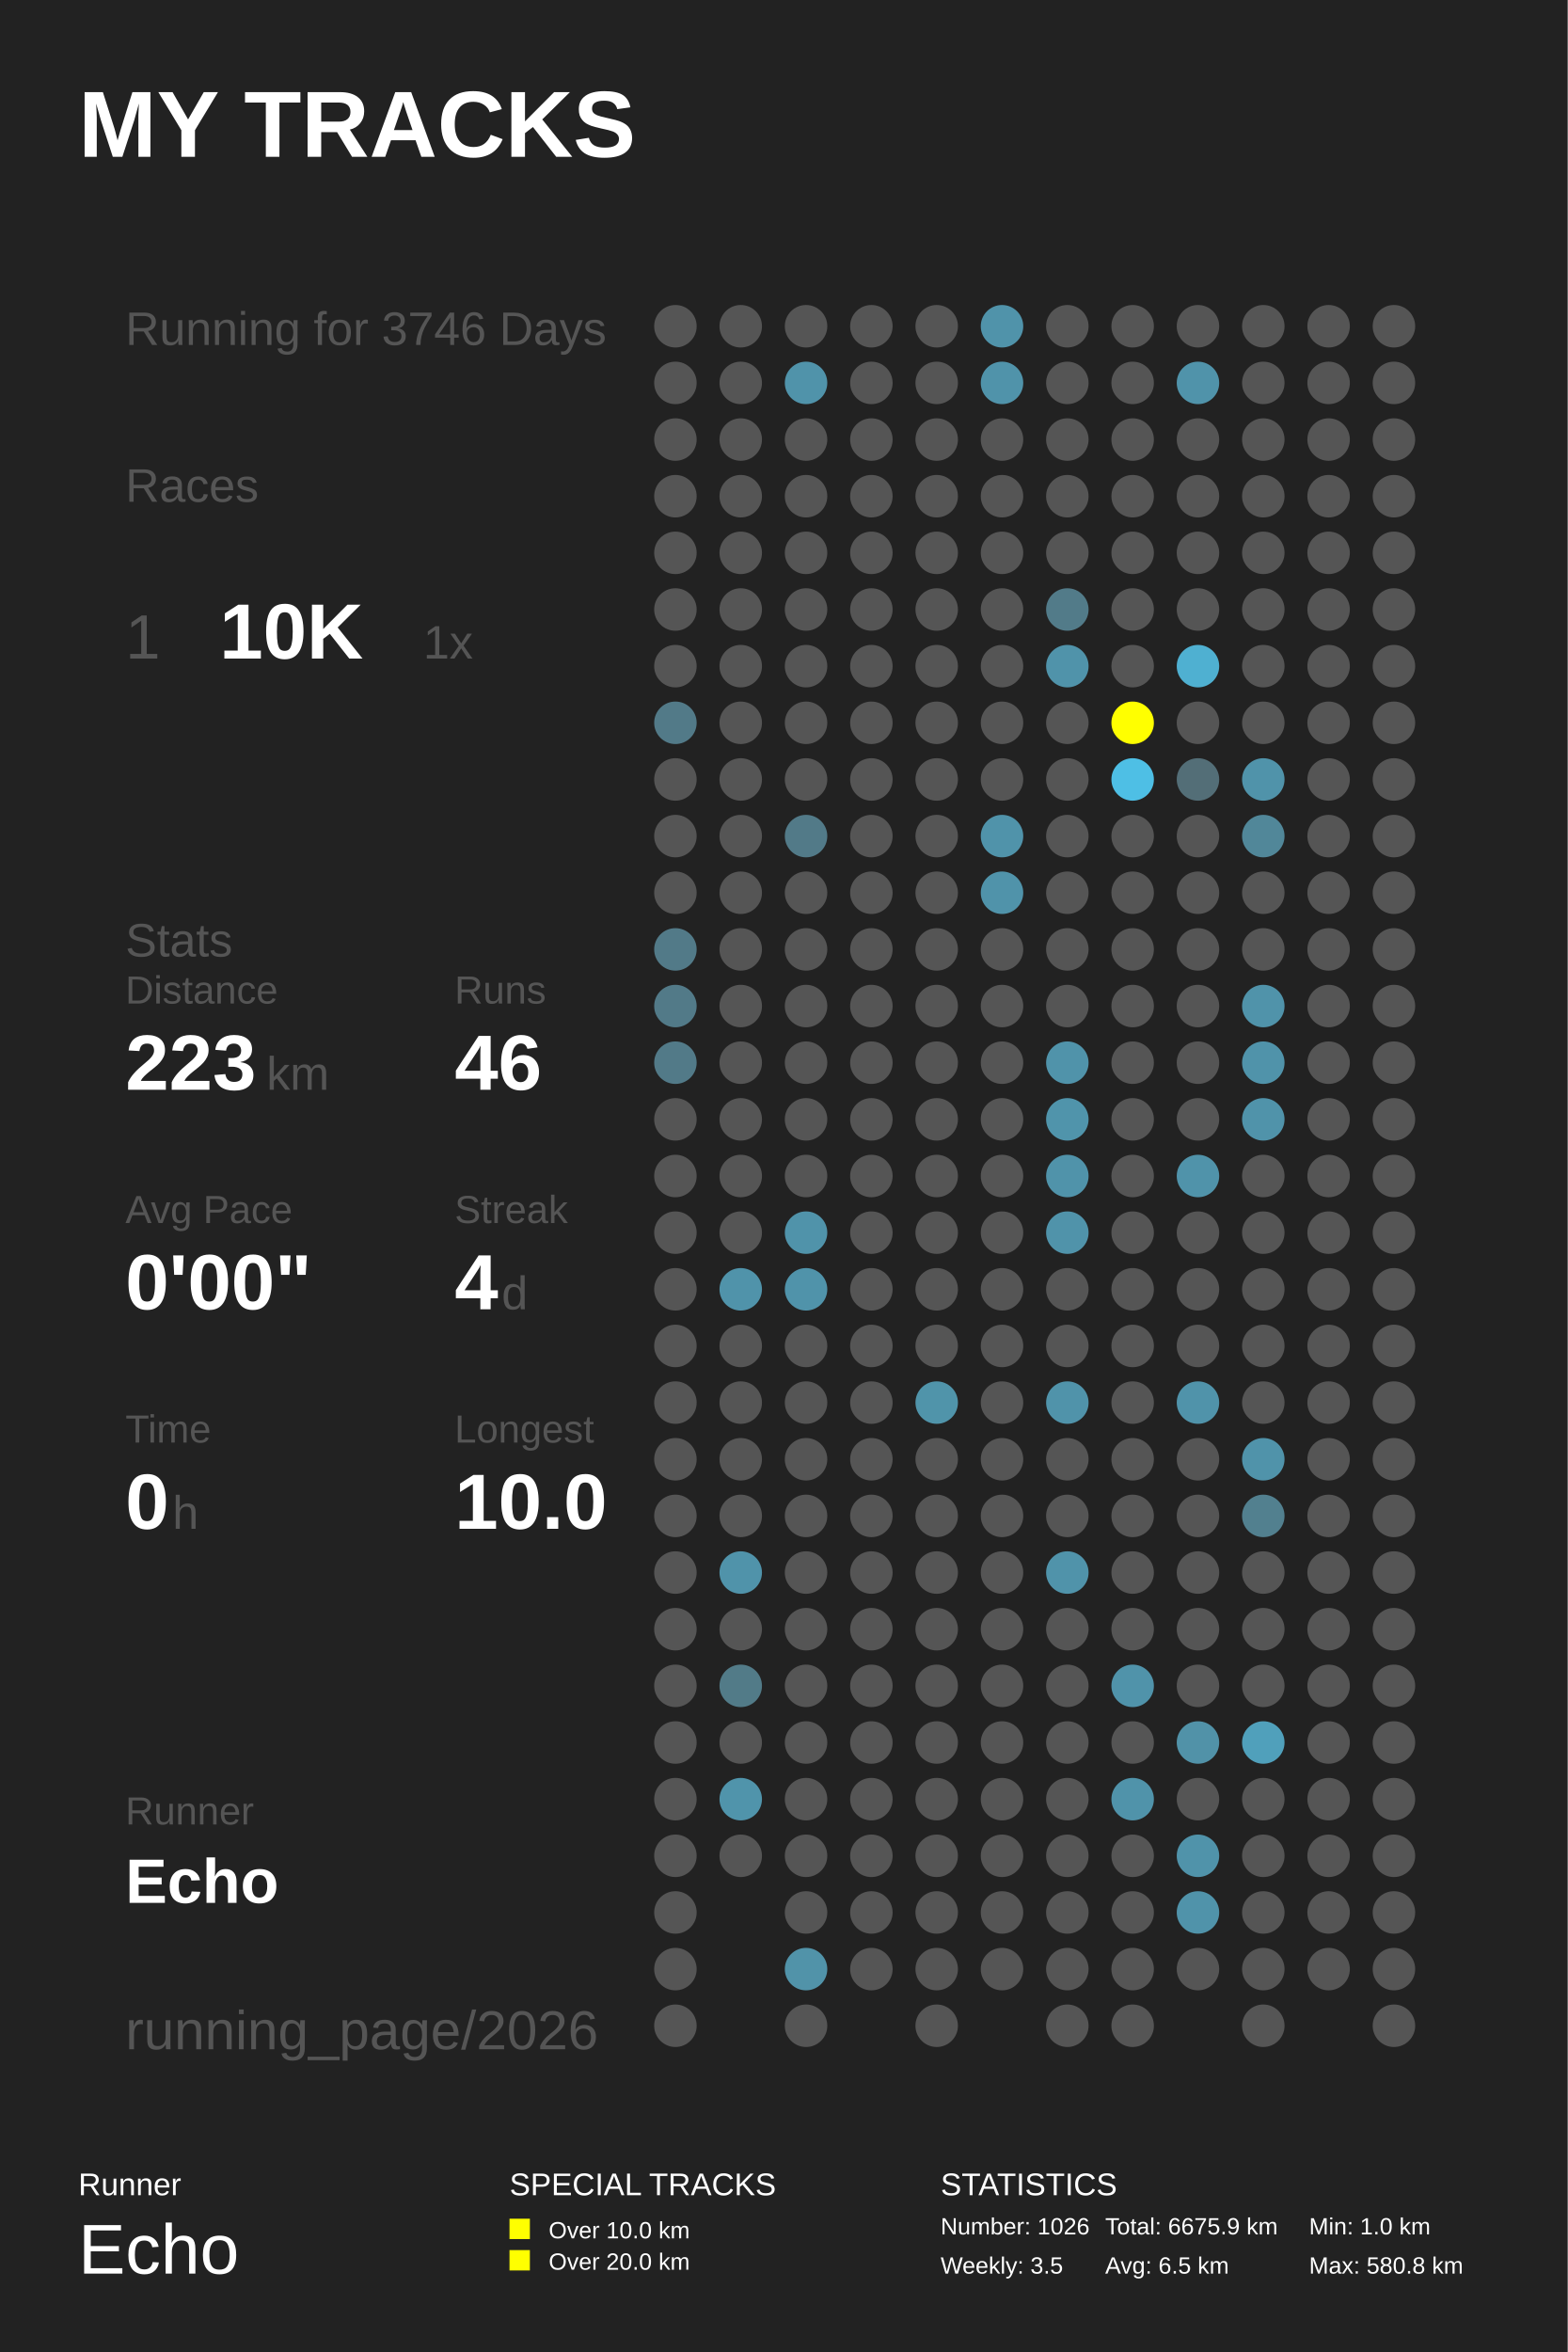
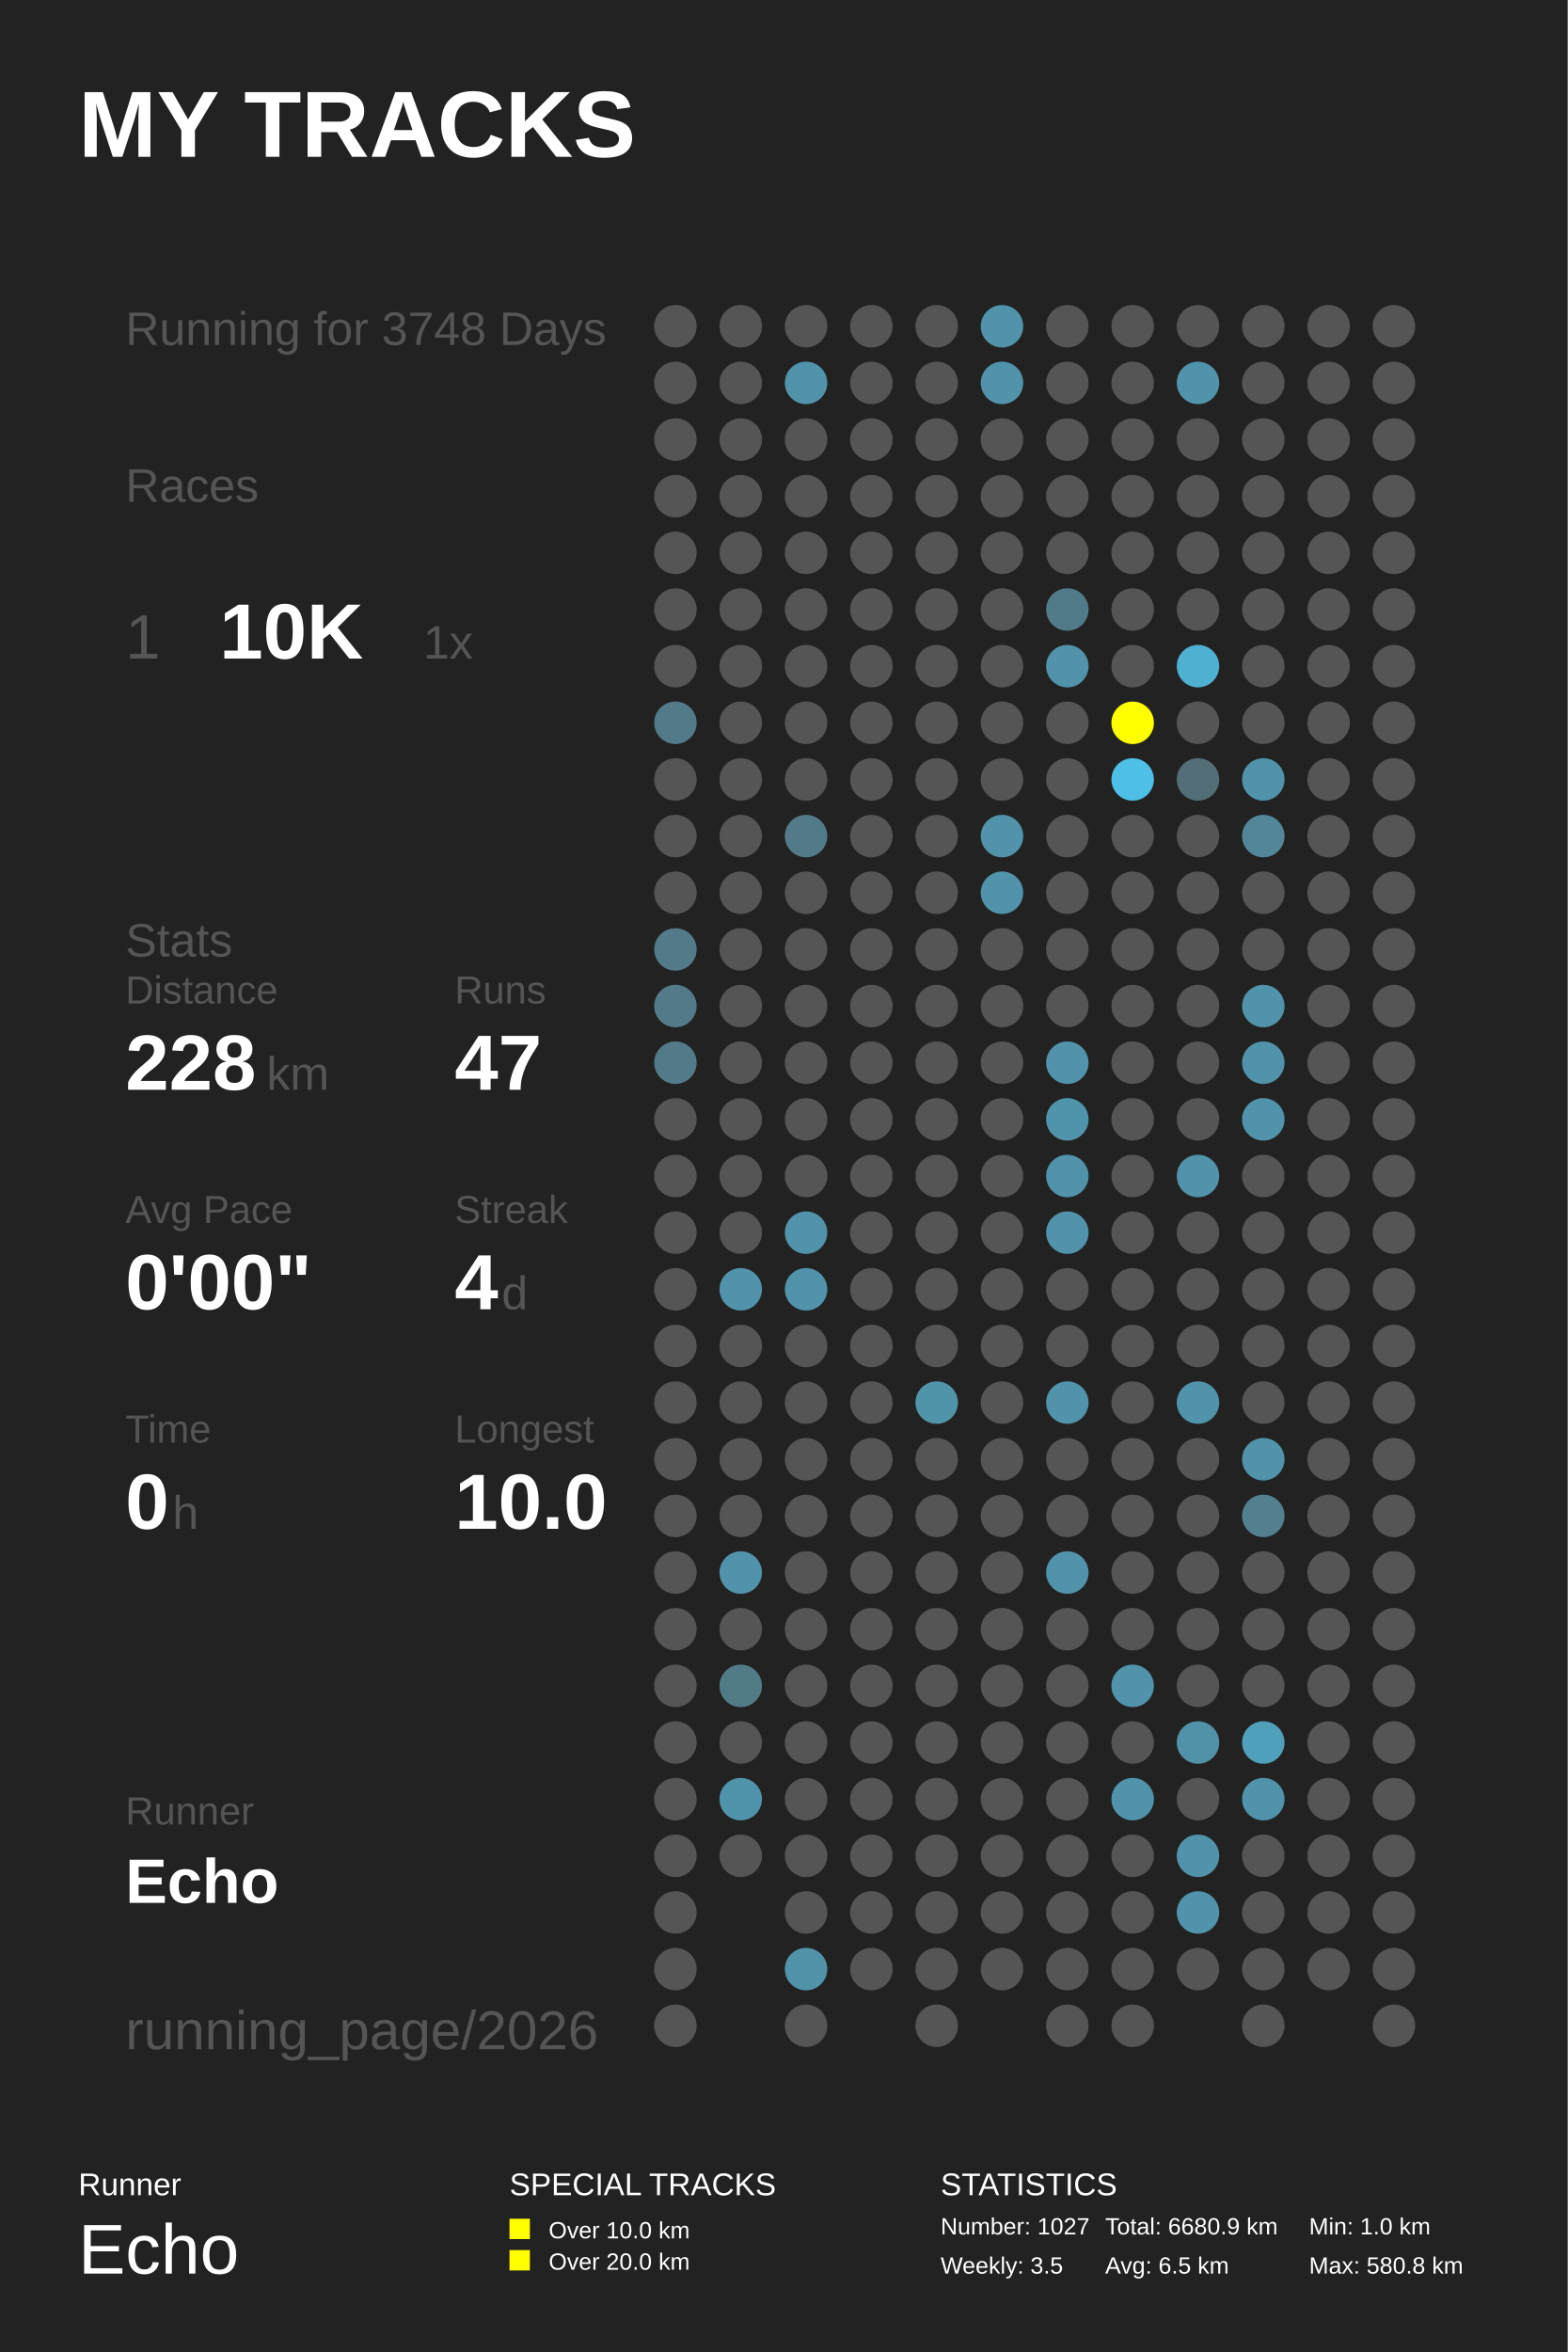
<svg xmlns="http://www.w3.org/2000/svg" baseProfile="full" height="300mm" version="1.1" viewBox="0,0,200,300" width="200mm">
  <defs />
  <rect fill="#222222" height="300" width="200" x="0" y="0" />
  <text fill="#FFFFFF" style="font-size:12px; font-family:Arial; font-weight:bold;" x="10" y="20">MY TRACKS</text>
  <text fill="#FFFFFF" style="font-size:4px; font-family:Arial" x="10" y="280">Runner</text>
  <text fill="#FFFFFF" style="font-size:9px; font-family:Arial" x="10" y="290">Echo</text>
  <text fill="#FFFFFF" style="font-size:4px; font-family:Arial" x="65" y="280">SPECIAL TRACKS</text>
  <rect fill="#FFFF00" height="2.6" width="2.6" x="65" y="283" />
  <text fill="#FFFFFF" style="font-size:3px; font-family:Arial" x="70" y="285.5">Over 10.0 km</text>
  <rect fill="#FFFF00" height="2.6" width="2.6" x="65" y="287" />
  <text fill="#FFFFFF" style="font-size:3px; font-family:Arial" x="70" y="289.5">Over 20.0 km</text>
  <text fill="#FFFFFF" style="font-size:4px; font-family:Arial" x="120" y="280">STATISTICS</text>
-   <text fill="#FFFFFF" style="font-size:3px; font-family:Arial" x="120" y="285">Number: 1026</text>
+   <text fill="#FFFFFF" style="font-size:3px; font-family:Arial" x="120" y="285">Number: 1027</text>
  <text fill="#FFFFFF" style="font-size:3px; font-family:Arial" x="120" y="290">Weekly: 3.5</text>
-   <text fill="#FFFFFF" style="font-size:3px; font-family:Arial" x="141" y="285">Total: 6675.9 km</text>
+   <text fill="#FFFFFF" style="font-size:3px; font-family:Arial" x="141" y="285">Total: 6680.9 km</text>
  <text fill="#FFFFFF" style="font-size:3px; font-family:Arial" x="141" y="290">Avg: 6.5 km</text>
  <text fill="#FFFFFF" style="font-size:3px; font-family:Arial" x="167" y="285">Min: 1.0 km</text>
  <text fill="#FFFFFF" style="font-size:3px; font-family:Arial" x="167" y="290">Max: 580.8 km</text>
-   <text fill="#555555" style="font-size:6px; font-family:Arial;" x="16" y="44">Running for 3746 Days</text>
+   <text fill="#555555" style="font-size:6px; font-family:Arial;" x="16" y="44">Running for 3748 Days</text>
  <text fill="#555555" style="font-size:6px; font-family:Arial;" x="16" y="64">Races</text>
  <text fill="#555555" style="font-size:8px; font-family:Arial;" x="16" y="84">1</text>
  <text fill="#FFFFFF" style="font-size:10px; font-family:Arial; font-weight:bold;" x="28" y="84">10K</text>
  <text fill="#555555" style="font-size:6px; font-family:Arial;" x="54" y="84">1x</text>
  <text fill="#555555" style="font-size:6px; font-family:Arial;" x="16" y="122">Stats</text>
  <text fill="#555555" style="font-size:5px; font-family:Arial;" x="16" y="128">Distance</text>
-   <text fill="#FFFFFF" style="font-size:10px; font-family:Arial; font-weight:bold;" x="16" y="139">223</text>
+   <text fill="#FFFFFF" style="font-size:10px; font-family:Arial; font-weight:bold;" x="16" y="139">228</text>
  <text fill="#555555" style="font-size:6px; font-family:Arial;" x="34" y="139">km</text>
  <text fill="#555555" style="font-size:5px; font-family:Arial;" x="58" y="128">Runs</text>
-   <text fill="#FFFFFF" style="font-size:10px; font-family:Arial; font-weight:bold;" x="58" y="139">46</text>
+   <text fill="#FFFFFF" style="font-size:10px; font-family:Arial; font-weight:bold;" x="58" y="139">47</text>
  <text fill="#555555" style="font-size:5px; font-family:Arial;" x="16" y="156">Avg Pace</text>
  <text fill="#FFFFFF" style="font-size:10px; font-family:Arial; font-weight:bold;" x="16" y="167">0'00"</text>
  <text fill="#555555" style="font-size:5px; font-family:Arial;" x="58" y="156">Streak</text>
  <text fill="#FFFFFF" style="font-size:10px; font-family:Arial; font-weight:bold;" x="58" y="167">4</text>
  <text fill="#555555" style="font-size:6px; font-family:Arial;" x="64" y="167">d</text>
  <text fill="#555555" style="font-size:5px; font-family:Arial;" x="16" y="184">Time</text>
  <text fill="#FFFFFF" style="font-size:10px; font-family:Arial; font-weight:bold;" x="16" y="195">0</text>
  <text fill="#555555" style="font-size:6px; font-family:Arial;" x="22" y="195">h</text>
  <text fill="#555555" style="font-size:5px; font-family:Arial;" x="58" y="184">Longest</text>
  <text fill="#FFFFFF" style="font-size:10px; font-family:Arial; font-weight:bold;" x="58" y="195">10.0</text>
  <text fill="#555555" style="font-size:5px; font-family:Arial;" x="16" y="232.71">Runner</text>
  <text fill="#FFFFFF" style="font-size:8px; font-family:Arial; font-weight:bold;" x="16" y="242.71">Echo</text>
  <text fill="#555555" style="font-size:7px; font-family:Arial;" x="16" y="261.387">running_page/2026</text>
  <circle cx="86.167" cy="41.613" fill="#555555" r="2.71" />
  <circle cx="86.167" cy="48.839" fill="#555555" r="2.71" />
  <circle cx="86.167" cy="56.065" fill="#555555" r="2.71" />
  <circle cx="86.167" cy="63.29" fill="#555555" r="2.71" />
  <circle cx="86.167" cy="70.516" fill="#555555" r="2.71" />
  <circle cx="86.167" cy="77.742" fill="#555555" r="2.71" />
  <circle cx="86.167" cy="84.968" fill="#555555" r="2.71" />
  <circle cx="86.167" cy="92.194" fill="#527a88" r="2.71" />
  <circle cx="86.167" cy="99.419" fill="#555555" r="2.71" />
  <circle cx="86.167" cy="106.645" fill="#555555" r="2.71" />
  <circle cx="86.167" cy="113.871" fill="#555555" r="2.71" />
  <circle cx="86.167" cy="121.097" fill="#527a88" r="2.71" />
  <circle cx="86.167" cy="128.323" fill="#527a88" r="2.71" />
  <circle cx="86.167" cy="135.548" fill="#527a88" r="2.71" />
  <circle cx="86.167" cy="142.774" fill="#555555" r="2.71" />
  <circle cx="86.167" cy="150.0" fill="#555555" r="2.71" />
  <circle cx="86.167" cy="157.226" fill="#555555" r="2.71" />
  <circle cx="86.167" cy="164.452" fill="#555555" r="2.71" />
  <circle cx="86.167" cy="171.677" fill="#555555" r="2.71" />
  <circle cx="86.167" cy="178.903" fill="#555555" r="2.71" />
  <circle cx="86.167" cy="186.129" fill="#555555" r="2.71" />
  <circle cx="86.167" cy="193.355" fill="#555555" r="2.71" />
  <circle cx="86.167" cy="200.581" fill="#555555" r="2.71" />
  <circle cx="86.167" cy="207.806" fill="#555555" r="2.71" />
  <circle cx="86.167" cy="215.032" fill="#555555" r="2.71" />
  <circle cx="86.167" cy="222.258" fill="#555555" r="2.71" />
  <circle cx="86.167" cy="229.484" fill="#555555" r="2.71" />
  <circle cx="86.167" cy="236.71" fill="#555555" r="2.71" />
  <circle cx="86.167" cy="243.935" fill="#555555" r="2.71" />
  <circle cx="86.167" cy="251.161" fill="#555555" r="2.71" />
  <circle cx="86.167" cy="258.387" fill="#555555" r="2.71" />
  <circle cx="94.5" cy="41.613" fill="#555555" r="2.71" />
  <circle cx="94.5" cy="48.839" fill="#555555" r="2.71" />
  <circle cx="94.5" cy="56.065" fill="#555555" r="2.71" />
  <circle cx="94.5" cy="63.29" fill="#555555" r="2.71" />
  <circle cx="94.5" cy="70.516" fill="#555555" r="2.71" />
  <circle cx="94.5" cy="77.742" fill="#555555" r="2.71" />
  <circle cx="94.5" cy="84.968" fill="#555555" r="2.71" />
  <circle cx="94.5" cy="92.194" fill="#555555" r="2.71" />
  <circle cx="94.5" cy="99.419" fill="#555555" r="2.71" />
  <circle cx="94.5" cy="106.645" fill="#555555" r="2.71" />
  <circle cx="94.5" cy="113.871" fill="#555555" r="2.71" />
  <circle cx="94.5" cy="121.097" fill="#555555" r="2.71" />
  <circle cx="94.5" cy="128.323" fill="#555555" r="2.71" />
  <circle cx="94.5" cy="135.548" fill="#555555" r="2.71" />
  <circle cx="94.5" cy="142.774" fill="#555555" r="2.71" />
  <circle cx="94.5" cy="150.0" fill="#555555" r="2.71" />
  <circle cx="94.5" cy="157.226" fill="#555555" r="2.71" />
  <circle cx="94.5" cy="164.452" fill="#5093aa" r="2.71" />
  <circle cx="94.5" cy="171.677" fill="#555555" r="2.71" />
  <circle cx="94.5" cy="178.903" fill="#555555" r="2.71" />
  <circle cx="94.5" cy="186.129" fill="#555555" r="2.71" />
  <circle cx="94.5" cy="193.355" fill="#555555" r="2.71" />
  <circle cx="94.5" cy="200.581" fill="#5093aa" r="2.71" />
  <circle cx="94.5" cy="207.806" fill="#555555" r="2.71" />
  <circle cx="94.5" cy="215.032" fill="#527b88" r="2.71" />
  <circle cx="94.5" cy="222.258" fill="#555555" r="2.71" />
  <circle cx="94.5" cy="229.484" fill="#5094ab" r="2.71" />
  <circle cx="94.5" cy="236.71" fill="#555555" r="2.71" />
  <circle cx="102.833" cy="41.613" fill="#555555" r="2.71" />
  <circle cx="102.833" cy="48.839" fill="#5093aa" r="2.71" />
  <circle cx="102.833" cy="56.065" fill="#555555" r="2.71" />
  <circle cx="102.833" cy="63.29" fill="#555555" r="2.71" />
  <circle cx="102.833" cy="70.516" fill="#555555" r="2.71" />
  <circle cx="102.833" cy="77.742" fill="#555555" r="2.71" />
  <circle cx="102.833" cy="84.968" fill="#555555" r="2.71" />
  <circle cx="102.833" cy="92.194" fill="#555555" r="2.71" />
  <circle cx="102.833" cy="99.419" fill="#555555" r="2.71" />
  <circle cx="102.833" cy="106.645" fill="#527a88" r="2.71" />
  <circle cx="102.833" cy="113.871" fill="#555555" r="2.71" />
  <circle cx="102.833" cy="121.097" fill="#555555" r="2.71" />
  <circle cx="102.833" cy="128.323" fill="#555555" r="2.71" />
  <circle cx="102.833" cy="135.548" fill="#555555" r="2.71" />
  <circle cx="102.833" cy="142.774" fill="#555555" r="2.71" />
  <circle cx="102.833" cy="150.0" fill="#555555" r="2.71" />
  <circle cx="102.833" cy="157.226" fill="#5093aa" r="2.71" />
  <circle cx="102.833" cy="164.452" fill="#5093aa" r="2.71" />
  <circle cx="102.833" cy="171.677" fill="#555555" r="2.71" />
  <circle cx="102.833" cy="178.903" fill="#555555" r="2.71" />
  <circle cx="102.833" cy="186.129" fill="#555555" r="2.71" />
  <circle cx="102.833" cy="193.355" fill="#555555" r="2.71" />
  <circle cx="102.833" cy="200.581" fill="#555555" r="2.71" />
  <circle cx="102.833" cy="207.806" fill="#555555" r="2.71" />
  <circle cx="102.833" cy="215.032" fill="#555555" r="2.71" />
  <circle cx="102.833" cy="222.258" fill="#555555" r="2.71" />
  <circle cx="102.833" cy="229.484" fill="#555555" r="2.71" />
  <circle cx="102.833" cy="236.71" fill="#555555" r="2.71" />
  <circle cx="102.833" cy="243.935" fill="#555555" r="2.71" />
  <circle cx="102.833" cy="251.161" fill="#5193a9" r="2.71" />
  <circle cx="102.833" cy="258.387" fill="#555555" r="2.71" />
  <circle cx="111.167" cy="41.613" fill="#555555" r="2.71" />
  <circle cx="111.167" cy="48.839" fill="#555555" r="2.71" />
  <circle cx="111.167" cy="56.065" fill="#555555" r="2.71" />
  <circle cx="111.167" cy="63.29" fill="#555555" r="2.71" />
  <circle cx="111.167" cy="70.516" fill="#555555" r="2.71" />
  <circle cx="111.167" cy="77.742" fill="#555555" r="2.71" />
  <circle cx="111.167" cy="84.968" fill="#555555" r="2.71" />
  <circle cx="111.167" cy="92.194" fill="#555555" r="2.71" />
  <circle cx="111.167" cy="99.419" fill="#555555" r="2.71" />
  <circle cx="111.167" cy="106.645" fill="#555555" r="2.71" />
  <circle cx="111.167" cy="113.871" fill="#555555" r="2.71" />
  <circle cx="111.167" cy="121.097" fill="#555555" r="2.71" />
  <circle cx="111.167" cy="128.323" fill="#555555" r="2.71" />
  <circle cx="111.167" cy="135.548" fill="#555555" r="2.71" />
  <circle cx="111.167" cy="142.774" fill="#555555" r="2.71" />
  <circle cx="111.167" cy="150.0" fill="#555555" r="2.71" />
  <circle cx="111.167" cy="157.226" fill="#555555" r="2.71" />
  <circle cx="111.167" cy="164.452" fill="#555555" r="2.71" />
  <circle cx="111.167" cy="171.677" fill="#555555" r="2.71" />
  <circle cx="111.167" cy="178.903" fill="#555555" r="2.71" />
  <circle cx="111.167" cy="186.129" fill="#555555" r="2.71" />
  <circle cx="111.167" cy="193.355" fill="#555555" r="2.71" />
  <circle cx="111.167" cy="200.581" fill="#555555" r="2.71" />
  <circle cx="111.167" cy="207.806" fill="#555555" r="2.71" />
  <circle cx="111.167" cy="215.032" fill="#555555" r="2.71" />
  <circle cx="111.167" cy="222.258" fill="#555555" r="2.71" />
  <circle cx="111.167" cy="229.484" fill="#555555" r="2.71" />
  <circle cx="111.167" cy="236.71" fill="#555555" r="2.71" />
  <circle cx="111.167" cy="243.935" fill="#555555" r="2.71" />
  <circle cx="111.167" cy="251.161" fill="#555555" r="2.71" />
  <circle cx="119.5" cy="41.613" fill="#555555" r="2.71" />
  <circle cx="119.5" cy="48.839" fill="#555555" r="2.71" />
  <circle cx="119.5" cy="56.065" fill="#555555" r="2.71" />
  <circle cx="119.5" cy="63.29" fill="#555555" r="2.71" />
  <circle cx="119.5" cy="70.516" fill="#555555" r="2.71" />
  <circle cx="119.5" cy="77.742" fill="#555555" r="2.71" />
  <circle cx="119.5" cy="84.968" fill="#555555" r="2.71" />
  <circle cx="119.5" cy="92.194" fill="#555555" r="2.71" />
  <circle cx="119.5" cy="99.419" fill="#555555" r="2.71" />
  <circle cx="119.5" cy="106.645" fill="#555555" r="2.71" />
  <circle cx="119.5" cy="113.871" fill="#555555" r="2.71" />
  <circle cx="119.5" cy="121.097" fill="#555555" r="2.71" />
  <circle cx="119.5" cy="128.323" fill="#555555" r="2.71" />
  <circle cx="119.5" cy="135.548" fill="#555555" r="2.71" />
  <circle cx="119.5" cy="142.774" fill="#555555" r="2.71" />
  <circle cx="119.5" cy="150.0" fill="#555555" r="2.71" />
  <circle cx="119.5" cy="157.226" fill="#555555" r="2.71" />
  <circle cx="119.5" cy="164.452" fill="#555555" r="2.71" />
  <circle cx="119.5" cy="171.677" fill="#555555" r="2.71" />
  <circle cx="119.5" cy="178.903" fill="#5094aa" r="2.71" />
  <circle cx="119.5" cy="186.129" fill="#555555" r="2.71" />
  <circle cx="119.5" cy="193.355" fill="#555555" r="2.71" />
  <circle cx="119.5" cy="200.581" fill="#555555" r="2.71" />
  <circle cx="119.5" cy="207.806" fill="#555555" r="2.71" />
  <circle cx="119.5" cy="215.032" fill="#555555" r="2.71" />
  <circle cx="119.5" cy="222.258" fill="#555555" r="2.71" />
  <circle cx="119.5" cy="229.484" fill="#555555" r="2.71" />
  <circle cx="119.5" cy="236.71" fill="#555555" r="2.71" />
  <circle cx="119.5" cy="243.935" fill="#555555" r="2.71" />
  <circle cx="119.5" cy="251.161" fill="#555555" r="2.71" />
  <circle cx="119.5" cy="258.387" fill="#555555" r="2.71" />
  <circle cx="127.833" cy="41.613" fill="#5093aa" r="2.71" />
  <circle cx="127.833" cy="48.839" fill="#5093aa" r="2.71" />
  <circle cx="127.833" cy="56.065" fill="#555555" r="2.71" />
  <circle cx="127.833" cy="63.29" fill="#555555" r="2.71" />
  <circle cx="127.833" cy="70.516" fill="#555555" r="2.71" />
  <circle cx="127.833" cy="77.742" fill="#555555" r="2.71" />
  <circle cx="127.833" cy="84.968" fill="#555555" r="2.71" />
  <circle cx="127.833" cy="92.194" fill="#555555" r="2.71" />
  <circle cx="127.833" cy="99.419" fill="#555555" r="2.71" />
  <circle cx="127.833" cy="106.645" fill="#5093aa" r="2.71" />
  <circle cx="127.833" cy="113.871" fill="#5093aa" r="2.71" />
  <circle cx="127.833" cy="121.097" fill="#555555" r="2.71" />
  <circle cx="127.833" cy="128.323" fill="#555555" r="2.71" />
  <circle cx="127.833" cy="135.548" fill="#555555" r="2.71" />
  <circle cx="127.833" cy="142.774" fill="#555555" r="2.71" />
  <circle cx="127.833" cy="150.0" fill="#555555" r="2.71" />
  <circle cx="127.833" cy="157.226" fill="#555555" r="2.71" />
  <circle cx="127.833" cy="164.452" fill="#555555" r="2.71" />
  <circle cx="127.833" cy="171.677" fill="#555555" r="2.71" />
  <circle cx="127.833" cy="178.903" fill="#555555" r="2.71" />
  <circle cx="127.833" cy="186.129" fill="#555555" r="2.71" />
  <circle cx="127.833" cy="193.355" fill="#555555" r="2.71" />
  <circle cx="127.833" cy="200.581" fill="#555555" r="2.71" />
  <circle cx="127.833" cy="207.806" fill="#555555" r="2.71" />
  <circle cx="127.833" cy="215.032" fill="#555555" r="2.71" />
  <circle cx="127.833" cy="222.258" fill="#555555" r="2.71" />
  <circle cx="127.833" cy="229.484" fill="#555555" r="2.71" />
  <circle cx="127.833" cy="236.71" fill="#555555" r="2.71" />
  <circle cx="127.833" cy="243.935" fill="#555555" r="2.71" />
  <circle cx="127.833" cy="251.161" fill="#555555" r="2.71" />
  <circle cx="136.167" cy="41.613" fill="#555555" r="2.71" />
  <circle cx="136.167" cy="48.839" fill="#555555" r="2.71" />
  <circle cx="136.167" cy="56.065" fill="#555555" r="2.71" />
  <circle cx="136.167" cy="63.29" fill="#555555" r="2.71" />
  <circle cx="136.167" cy="70.516" fill="#555555" r="2.71" />
  <circle cx="136.167" cy="77.742" fill="#527b89" r="2.71" />
  <circle cx="136.167" cy="84.968" fill="#5093aa" r="2.71" />
  <circle cx="136.167" cy="92.194" fill="#555555" r="2.71" />
  <circle cx="136.167" cy="99.419" fill="#555555" r="2.71" />
  <circle cx="136.167" cy="106.645" fill="#555555" r="2.71" />
  <circle cx="136.167" cy="113.871" fill="#555555" r="2.71" />
  <circle cx="136.167" cy="121.097" fill="#555555" r="2.71" />
  <circle cx="136.167" cy="128.323" fill="#555555" r="2.71" />
  <circle cx="136.167" cy="135.548" fill="#5093aa" r="2.71" />
  <circle cx="136.167" cy="142.774" fill="#5094ab" r="2.71" />
  <circle cx="136.167" cy="150.0" fill="#5093aa" r="2.71" />
  <circle cx="136.167" cy="157.226" fill="#5093aa" r="2.71" />
  <circle cx="136.167" cy="164.452" fill="#555555" r="2.71" />
  <circle cx="136.167" cy="171.677" fill="#555555" r="2.71" />
  <circle cx="136.167" cy="178.903" fill="#5093aa" r="2.71" />
  <circle cx="136.167" cy="186.129" fill="#555555" r="2.71" />
  <circle cx="136.167" cy="193.355" fill="#555555" r="2.71" />
  <circle cx="136.167" cy="200.581" fill="#5093aa" r="2.71" />
  <circle cx="136.167" cy="207.806" fill="#555555" r="2.71" />
  <circle cx="136.167" cy="215.032" fill="#555555" r="2.71" />
  <circle cx="136.167" cy="222.258" fill="#555555" r="2.71" />
  <circle cx="136.167" cy="229.484" fill="#555555" r="2.71" />
  <circle cx="136.167" cy="236.71" fill="#555555" r="2.71" />
  <circle cx="136.167" cy="243.935" fill="#555555" r="2.71" />
  <circle cx="136.167" cy="251.161" fill="#555555" r="2.71" />
  <circle cx="136.167" cy="258.387" fill="#555555" r="2.71" />
  <circle cx="144.5" cy="41.613" fill="#555555" r="2.71" />
  <circle cx="144.5" cy="48.839" fill="#555555" r="2.71" />
  <circle cx="144.5" cy="56.065" fill="#555555" r="2.71" />
  <circle cx="144.5" cy="63.29" fill="#555555" r="2.71" />
  <circle cx="144.5" cy="70.516" fill="#555555" r="2.71" />
  <circle cx="144.5" cy="77.742" fill="#555555" r="2.71" />
  <circle cx="144.5" cy="84.968" fill="#555555" r="2.71" />
  <circle cx="144.5" cy="92.194" fill="#FFFF00" r="2.71" />
  <circle cx="144.5" cy="99.419" fill="#4ebfe5" r="2.71" />
  <circle cx="144.5" cy="106.645" fill="#555555" r="2.71" />
  <circle cx="144.5" cy="113.871" fill="#555555" r="2.71" />
  <circle cx="144.5" cy="121.097" fill="#555555" r="2.71" />
  <circle cx="144.5" cy="128.323" fill="#555555" r="2.71" />
  <circle cx="144.5" cy="135.548" fill="#555555" r="2.71" />
  <circle cx="144.5" cy="142.774" fill="#555555" r="2.71" />
  <circle cx="144.5" cy="150.0" fill="#555555" r="2.71" />
  <circle cx="144.5" cy="157.226" fill="#555555" r="2.71" />
  <circle cx="144.5" cy="164.452" fill="#555555" r="2.71" />
  <circle cx="144.5" cy="171.677" fill="#555555" r="2.71" />
  <circle cx="144.5" cy="178.903" fill="#555555" r="2.71" />
  <circle cx="144.5" cy="186.129" fill="#555555" r="2.71" />
  <circle cx="144.5" cy="193.355" fill="#555555" r="2.71" />
  <circle cx="144.5" cy="200.581" fill="#555555" r="2.71" />
  <circle cx="144.5" cy="207.806" fill="#555555" r="2.71" />
  <circle cx="144.5" cy="215.032" fill="#5093aa" r="2.71" />
  <circle cx="144.5" cy="222.258" fill="#555555" r="2.71" />
  <circle cx="144.5" cy="229.484" fill="#5093aa" r="2.71" />
  <circle cx="144.5" cy="236.71" fill="#555555" r="2.71" />
  <circle cx="144.5" cy="243.935" fill="#555555" r="2.71" />
  <circle cx="144.5" cy="251.161" fill="#555555" r="2.71" />
  <circle cx="144.5" cy="258.387" fill="#555555" r="2.71" />
  <circle cx="152.833" cy="41.613" fill="#555555" r="2.71" />
  <circle cx="152.833" cy="48.839" fill="#5093aa" r="2.71" />
  <circle cx="152.833" cy="56.065" fill="#555555" r="2.71" />
  <circle cx="152.833" cy="63.29" fill="#555555" r="2.71" />
  <circle cx="152.833" cy="70.516" fill="#555555" r="2.71" />
  <circle cx="152.833" cy="77.742" fill="#555555" r="2.71" />
  <circle cx="152.833" cy="84.968" fill="#4fb0d1" r="2.71" />
  <circle cx="152.833" cy="92.194" fill="#555555" r="2.71" />
  <circle cx="152.833" cy="99.419" fill="#536e77" r="2.71" />
  <circle cx="152.833" cy="106.645" fill="#555555" r="2.71" />
  <circle cx="152.833" cy="113.871" fill="#555555" r="2.71" />
  <circle cx="152.833" cy="121.097" fill="#555555" r="2.71" />
  <circle cx="152.833" cy="128.323" fill="#555555" r="2.71" />
  <circle cx="152.833" cy="135.548" fill="#555555" r="2.71" />
  <circle cx="152.833" cy="142.774" fill="#555555" r="2.71" />
  <circle cx="152.833" cy="150.0" fill="#5093aa" r="2.71" />
  <circle cx="152.833" cy="157.226" fill="#555555" r="2.71" />
  <circle cx="152.833" cy="164.452" fill="#555555" r="2.71" />
  <circle cx="152.833" cy="171.677" fill="#555555" r="2.71" />
  <circle cx="152.833" cy="178.903" fill="#5093aa" r="2.71" />
  <circle cx="152.833" cy="186.129" fill="#555555" r="2.71" />
  <circle cx="152.833" cy="193.355" fill="#555555" r="2.71" />
  <circle cx="152.833" cy="200.581" fill="#555555" r="2.71" />
  <circle cx="152.833" cy="207.806" fill="#555555" r="2.71" />
  <circle cx="152.833" cy="215.032" fill="#555555" r="2.71" />
  <circle cx="152.833" cy="222.258" fill="#5192a8" r="2.71" />
  <circle cx="152.833" cy="229.484" fill="#555555" r="2.71" />
  <circle cx="152.833" cy="236.71" fill="#5093aa" r="2.71" />
  <circle cx="152.833" cy="243.935" fill="#5093aa" r="2.71" />
  <circle cx="152.833" cy="251.161" fill="#555555" r="2.71" />
  <circle cx="161.167" cy="41.613" fill="#555555" r="2.71" />
  <circle cx="161.167" cy="48.839" fill="#555555" r="2.71" />
  <circle cx="161.167" cy="56.065" fill="#555555" r="2.71" />
  <circle cx="161.167" cy="63.29" fill="#555555" r="2.71" />
  <circle cx="161.167" cy="70.516" fill="#555555" r="2.71" />
  <circle cx="161.167" cy="77.742" fill="#555555" r="2.71" />
  <circle cx="161.167" cy="84.968" fill="#555555" r="2.71" />
  <circle cx="161.167" cy="92.194" fill="#555555" r="2.71" />
  <circle cx="161.167" cy="99.419" fill="#5093aa" r="2.71" />
  <circle cx="161.167" cy="106.645" fill="#518799" r="2.71" />
  <circle cx="161.167" cy="113.871" fill="#555555" r="2.71" />
  <circle cx="161.167" cy="121.097" fill="#555555" r="2.71" />
  <circle cx="161.167" cy="128.323" fill="#5093aa" r="2.71" />
  <circle cx="161.167" cy="135.548" fill="#5093aa" r="2.71" />
  <circle cx="161.167" cy="142.774" fill="#5093aa" r="2.71" />
  <circle cx="161.167" cy="150.0" fill="#555555" r="2.71" />
  <circle cx="161.167" cy="157.226" fill="#555555" r="2.71" />
  <circle cx="161.167" cy="164.452" fill="#555555" r="2.71" />
  <circle cx="161.167" cy="171.677" fill="#555555" r="2.71" />
  <circle cx="161.167" cy="178.903" fill="#555555" r="2.71" />
  <circle cx="161.167" cy="186.129" fill="#5093aa" r="2.71" />
  <circle cx="161.167" cy="193.355" fill="#52808f" r="2.71" />
  <circle cx="161.167" cy="200.581" fill="#555555" r="2.71" />
  <circle cx="161.167" cy="207.806" fill="#555555" r="2.71" />
  <circle cx="161.167" cy="215.032" fill="#555555" r="2.71" />
  <circle cx="161.167" cy="222.258" fill="#50a0bb" r="2.71" />
-   <circle cx="161.167" cy="229.484" fill="#555555" r="2.71" />
+   <circle cx="161.167" cy="229.484" fill="#5093aa" r="2.71" />
  <circle cx="161.167" cy="236.71" fill="#555555" r="2.71" />
  <circle cx="161.167" cy="243.935" fill="#555555" r="2.71" />
  <circle cx="161.167" cy="251.161" fill="#555555" r="2.71" />
  <circle cx="161.167" cy="258.387" fill="#555555" r="2.71" />
  <circle cx="169.5" cy="41.613" fill="#555555" r="2.71" />
  <circle cx="169.5" cy="48.839" fill="#555555" r="2.71" />
  <circle cx="169.5" cy="56.065" fill="#555555" r="2.71" />
  <circle cx="169.5" cy="63.29" fill="#555555" r="2.71" />
  <circle cx="169.5" cy="70.516" fill="#555555" r="2.71" />
  <circle cx="169.5" cy="77.742" fill="#555555" r="2.71" />
  <circle cx="169.5" cy="84.968" fill="#555555" r="2.71" />
  <circle cx="169.5" cy="92.194" fill="#555555" r="2.71" />
  <circle cx="169.5" cy="99.419" fill="#555555" r="2.71" />
  <circle cx="169.5" cy="106.645" fill="#555555" r="2.71" />
  <circle cx="169.5" cy="113.871" fill="#555555" r="2.71" />
  <circle cx="169.5" cy="121.097" fill="#555555" r="2.71" />
  <circle cx="169.5" cy="128.323" fill="#555555" r="2.71" />
  <circle cx="169.5" cy="135.548" fill="#555555" r="2.71" />
  <circle cx="169.5" cy="142.774" fill="#555555" r="2.71" />
  <circle cx="169.5" cy="150.0" fill="#555555" r="2.71" />
  <circle cx="169.5" cy="157.226" fill="#555555" r="2.71" />
  <circle cx="169.5" cy="164.452" fill="#555555" r="2.71" />
  <circle cx="169.5" cy="171.677" fill="#555555" r="2.71" />
  <circle cx="169.5" cy="178.903" fill="#555555" r="2.71" />
  <circle cx="169.5" cy="186.129" fill="#555555" r="2.71" />
  <circle cx="169.5" cy="193.355" fill="#555555" r="2.71" />
  <circle cx="169.5" cy="200.581" fill="#555555" r="2.71" />
  <circle cx="169.5" cy="207.806" fill="#555555" r="2.71" />
  <circle cx="169.5" cy="215.032" fill="#555555" r="2.71" />
  <circle cx="169.5" cy="222.258" fill="#555555" r="2.71" />
  <circle cx="169.5" cy="229.484" fill="#555555" r="2.71" />
  <circle cx="169.5" cy="236.71" fill="#555555" r="2.71" />
  <circle cx="169.5" cy="243.935" fill="#555555" r="2.71" />
  <circle cx="169.5" cy="251.161" fill="#555555" r="2.71" />
  <circle cx="177.833" cy="41.613" fill="#555555" r="2.71" />
  <circle cx="177.833" cy="48.839" fill="#555555" r="2.71" />
  <circle cx="177.833" cy="56.065" fill="#555555" r="2.71" />
  <circle cx="177.833" cy="63.29" fill="#555555" r="2.71" />
  <circle cx="177.833" cy="70.516" fill="#555555" r="2.71" />
  <circle cx="177.833" cy="77.742" fill="#555555" r="2.71" />
  <circle cx="177.833" cy="84.968" fill="#555555" r="2.71" />
  <circle cx="177.833" cy="92.194" fill="#555555" r="2.71" />
  <circle cx="177.833" cy="99.419" fill="#555555" r="2.71" />
  <circle cx="177.833" cy="106.645" fill="#555555" r="2.71" />
  <circle cx="177.833" cy="113.871" fill="#555555" r="2.71" />
  <circle cx="177.833" cy="121.097" fill="#555555" r="2.71" />
  <circle cx="177.833" cy="128.323" fill="#555555" r="2.71" />
  <circle cx="177.833" cy="135.548" fill="#555555" r="2.71" />
  <circle cx="177.833" cy="142.774" fill="#555555" r="2.71" />
  <circle cx="177.833" cy="150.0" fill="#555555" r="2.71" />
  <circle cx="177.833" cy="157.226" fill="#555555" r="2.71" />
  <circle cx="177.833" cy="164.452" fill="#555555" r="2.71" />
  <circle cx="177.833" cy="171.677" fill="#555555" r="2.71" />
  <circle cx="177.833" cy="178.903" fill="#555555" r="2.71" />
  <circle cx="177.833" cy="186.129" fill="#555555" r="2.71" />
  <circle cx="177.833" cy="193.355" fill="#555555" r="2.71" />
  <circle cx="177.833" cy="200.581" fill="#555555" r="2.71" />
  <circle cx="177.833" cy="207.806" fill="#555555" r="2.71" />
  <circle cx="177.833" cy="215.032" fill="#555555" r="2.71" />
  <circle cx="177.833" cy="222.258" fill="#555555" r="2.71" />
  <circle cx="177.833" cy="229.484" fill="#555555" r="2.71" />
  <circle cx="177.833" cy="236.71" fill="#555555" r="2.71" />
  <circle cx="177.833" cy="243.935" fill="#555555" r="2.71" />
  <circle cx="177.833" cy="251.161" fill="#555555" r="2.71" />
  <circle cx="177.833" cy="258.387" fill="#555555" r="2.71" />
</svg>
